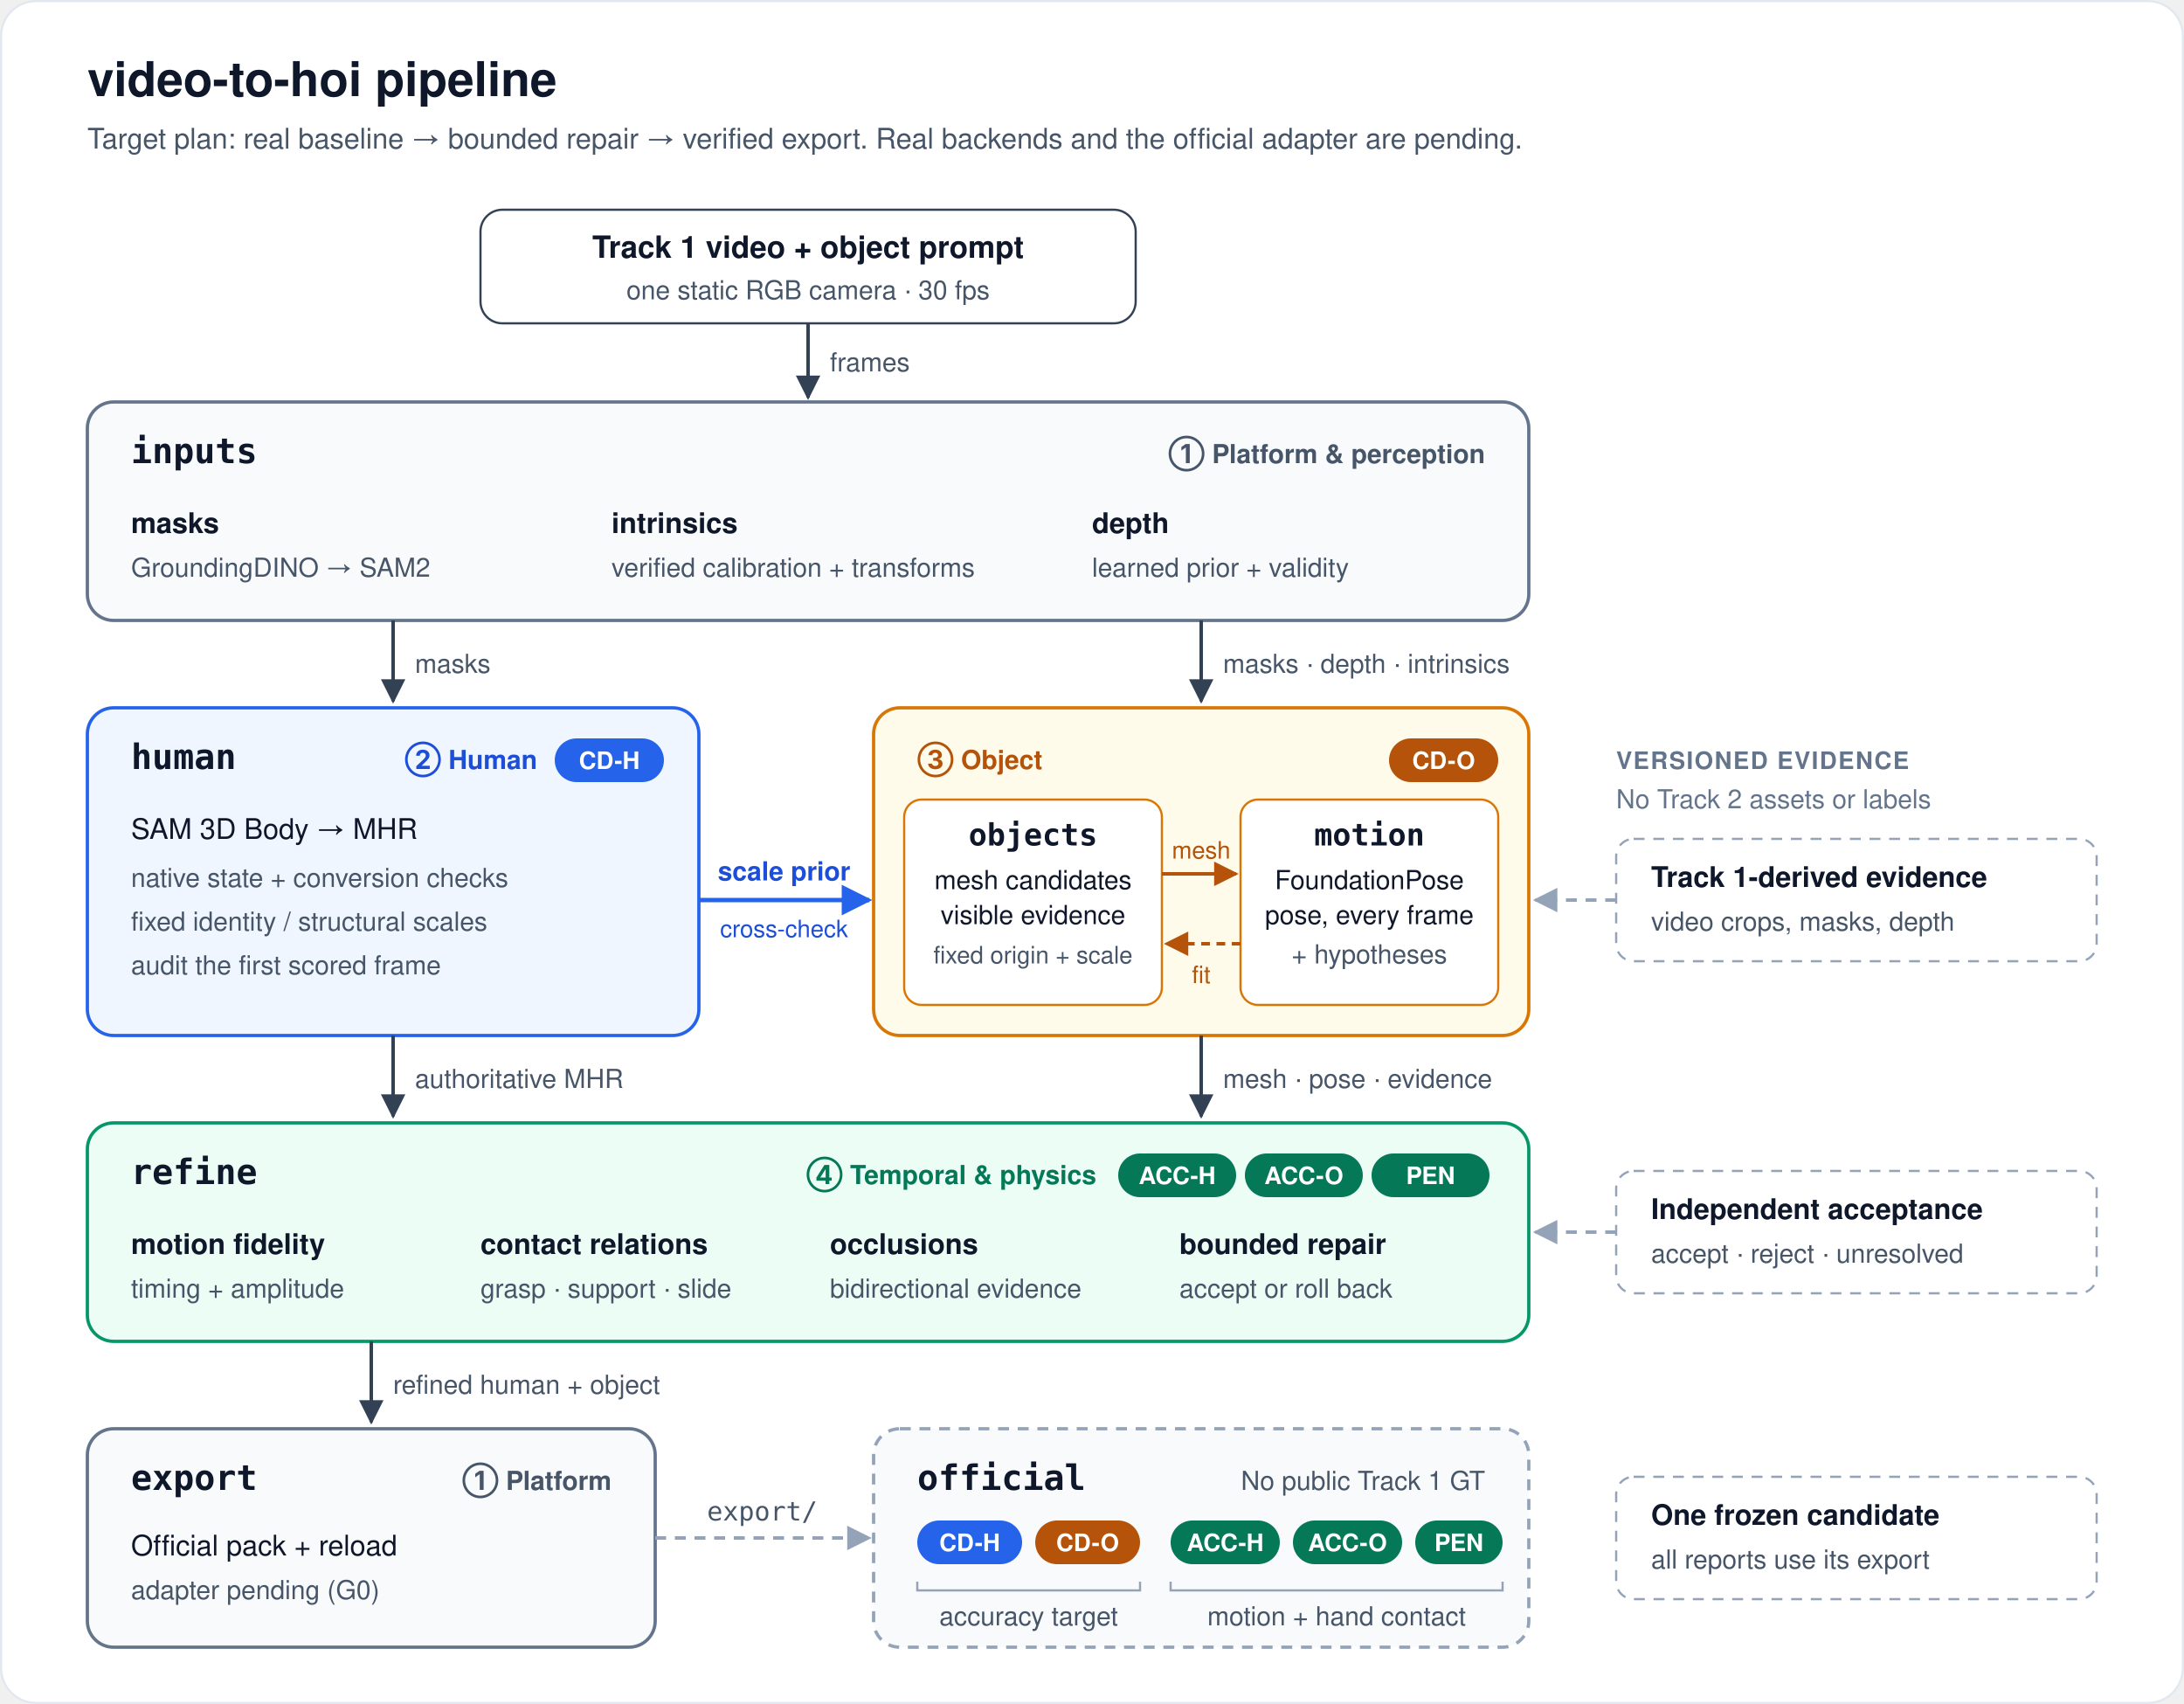
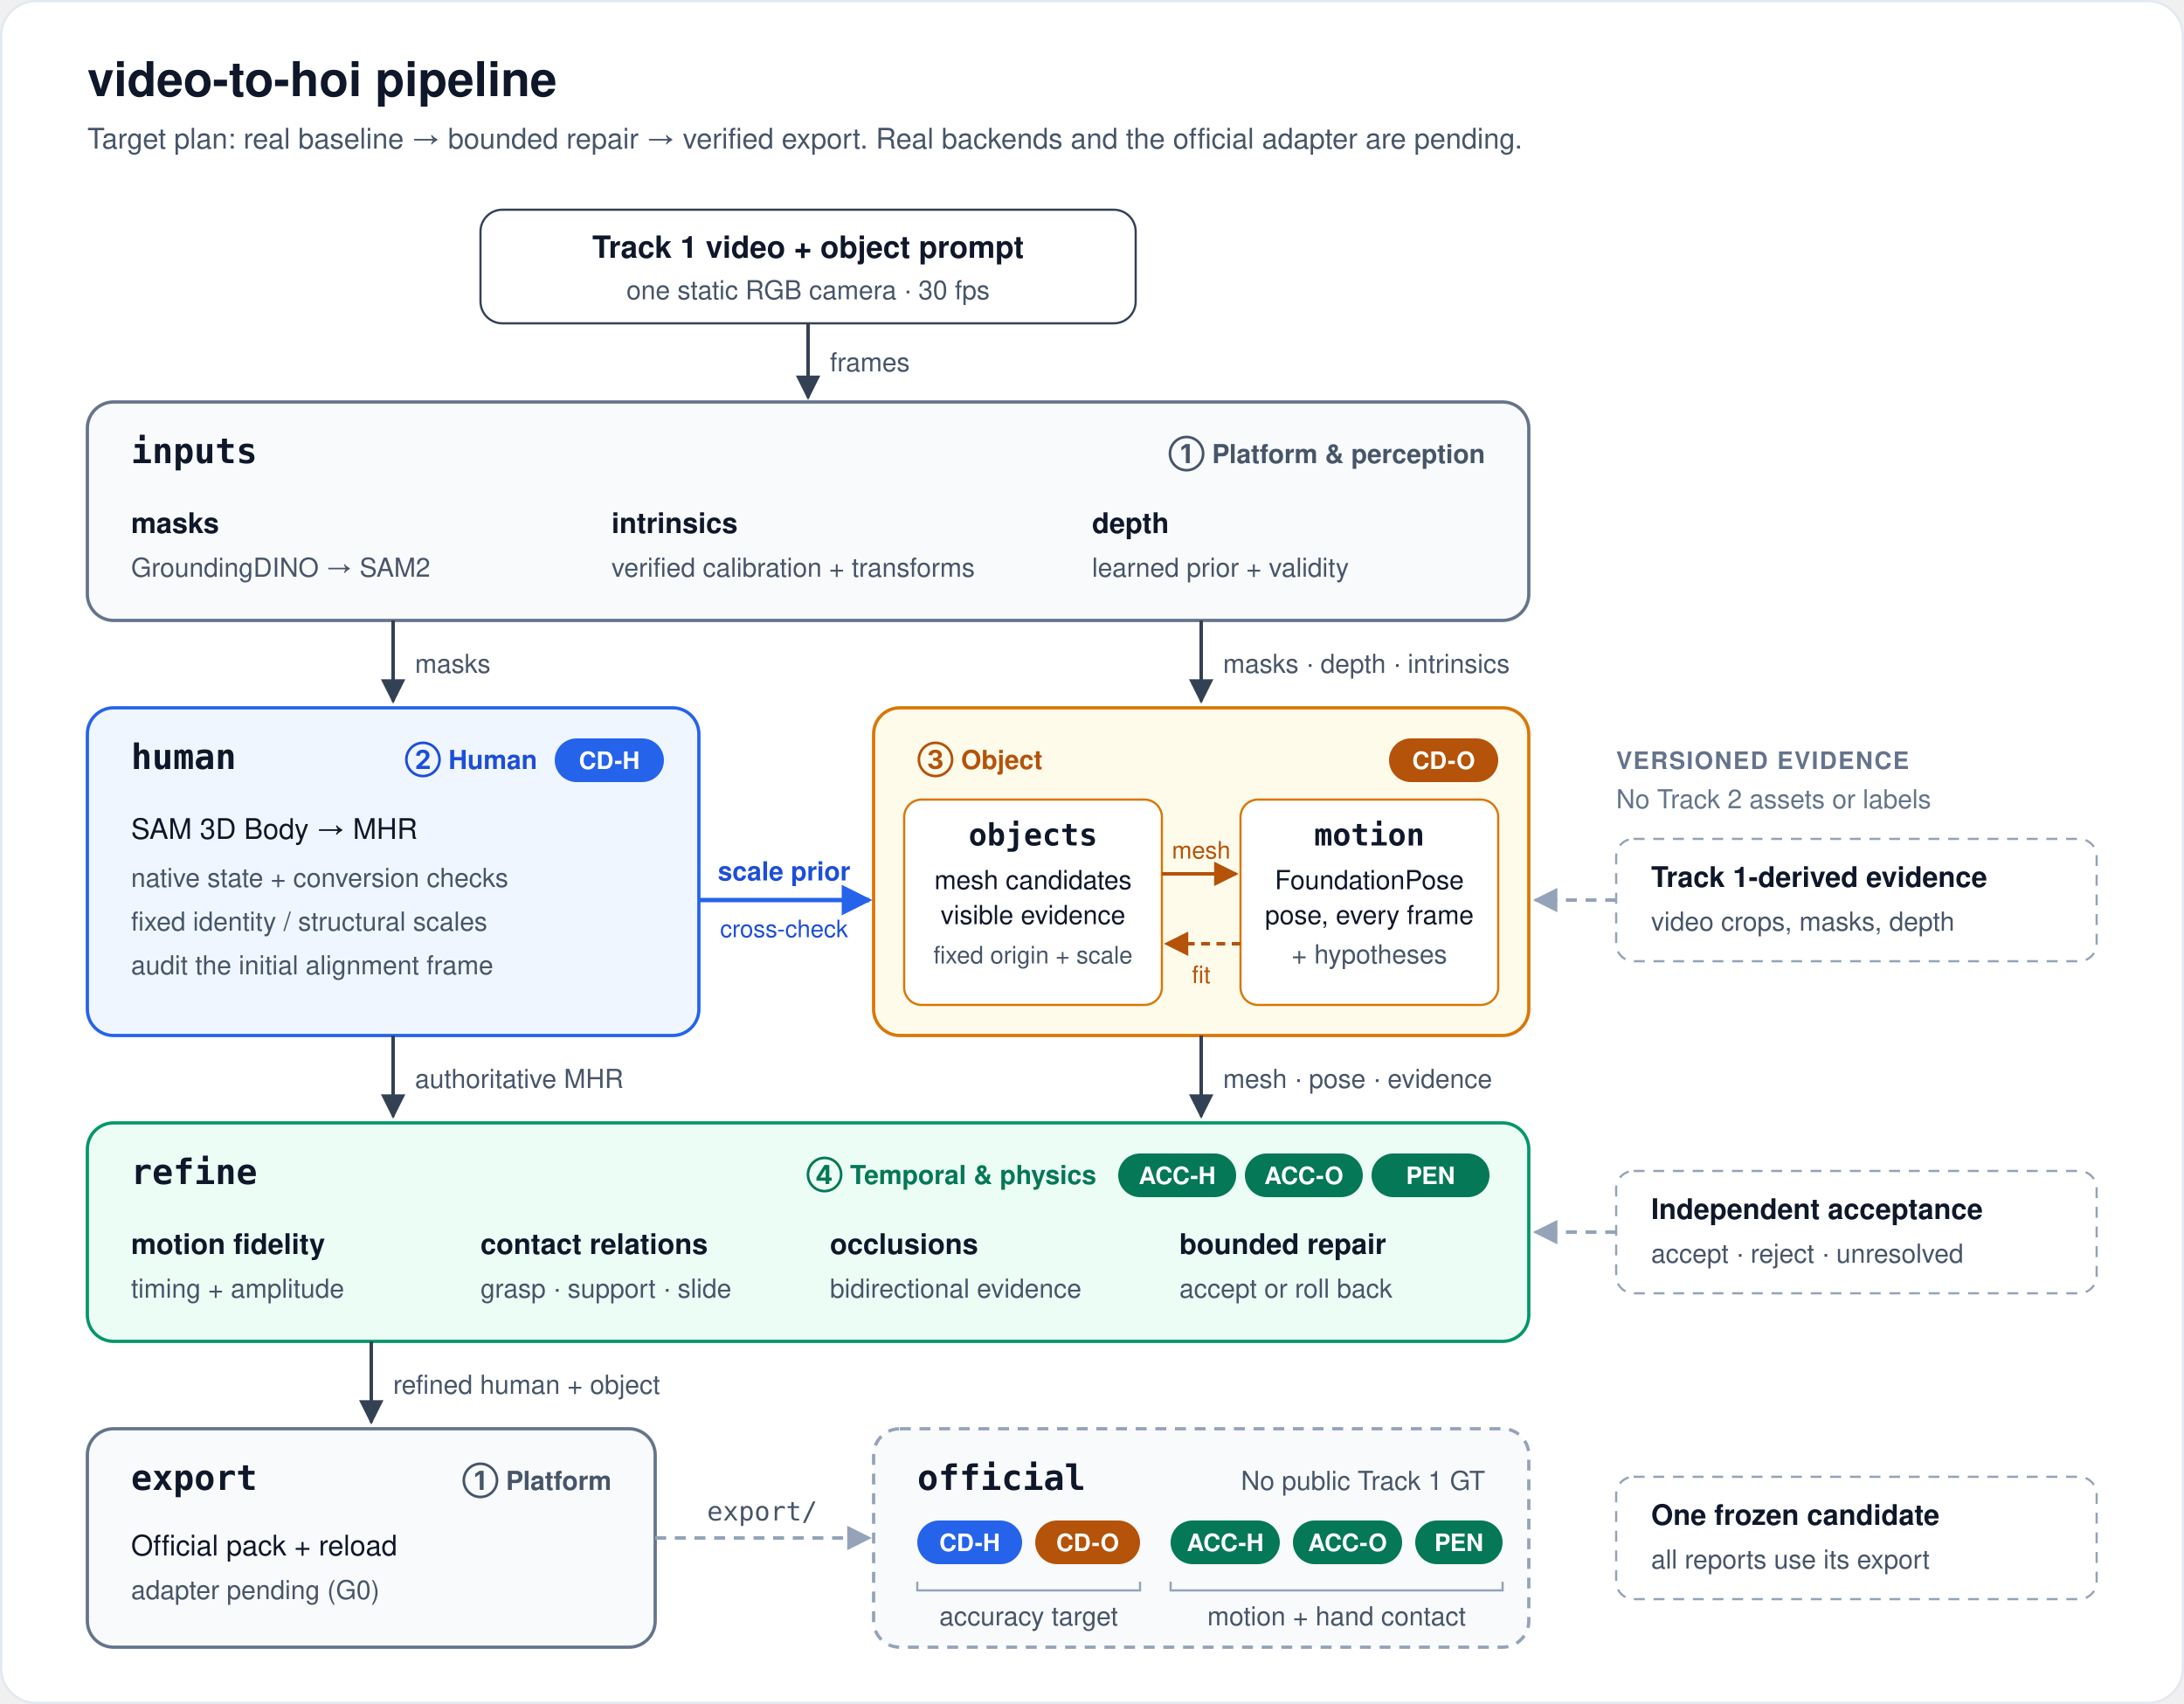
<svg xmlns="http://www.w3.org/2000/svg" viewBox="0 0 1000 780" width="1000" height="780" role="img" aria-label="Revised target design, October 3, 2026: immutable Track 1 observations feed a real baseline, native MHR and fixed-frame object assets, bounded repair, independent acceptance, and official packing with reload checks. Real backends and the official adapter are not yet implemented. No Track 2 assets are permitted; full official scores require the held-out reference.">
  <defs>
    <marker id="arrow" viewBox="0 0 10 10" refX="9" refY="5" markerWidth="7" markerHeight="7" orient="auto-start-reverse">
      <path d="M0,0 L10,5 L0,10 z" fill="#334155" />
    </marker>
    <marker id="arrow-blue" viewBox="0 0 10 10" refX="9" refY="5" markerWidth="7" markerHeight="7" orient="auto-start-reverse">
      <path d="M0,0 L10,5 L0,10 z" fill="#2563EB" />
    </marker>
    <marker id="arrow-amber" viewBox="0 0 10 10" refX="9" refY="5" markerWidth="7" markerHeight="7" orient="auto-start-reverse">
      <path d="M0,0 L10,5 L0,10 z" fill="#B45309" />
    </marker>
    <marker id="arrow-gray" viewBox="0 0 10 10" refX="9" refY="5" markerWidth="7" markerHeight="7" orient="auto-start-reverse">
      <path d="M0,0 L10,5 L0,10 z" fill="#94A3B8" />
    </marker>
  </defs>
  <g font-family="'Segoe UI', -apple-system, Helvetica, Arial, sans-serif" fill="#0F172A">
    <rect x="0.5" y="0.5" width="999" height="779" rx="16" fill="#FFFFFF" stroke="#E2E8F0" />
    <text x="40" y="44" font-size="22" font-weight="700">video-to-hoi pipeline</text>
    <text x="40" y="68" font-size="13" fill="#475569">Target plan: real baseline → bounded repair → verified export. Real backends and the official adapter are pending.</text>
    <rect x="220" y="96" width="300" height="52" rx="10" fill="#FFFFFF" stroke="#334155" />
    <text x="370" y="118" font-size="14" font-weight="700" text-anchor="middle">Track 1 video + object prompt</text>
    <text x="370" y="137" font-size="12" fill="#475569" text-anchor="middle">one static RGB camera · 30 fps</text>
    <line x1="370" y1="148" x2="370" y2="182" stroke="#334155" stroke-width="1.6" marker-end="url(#arrow)" />
    <text x="380" y="170" font-size="12" fill="#475569">frames</text>
    <rect x="40" y="184" width="660" height="100" rx="12" fill="#F8FAFC" stroke="#64748B" stroke-width="1.5" />
    <text x="60" y="212" font-size="16" font-weight="700" font-family="Consolas, Menlo, monospace">inputs</text>
    <text x="680" y="212" font-size="12" font-weight="700" fill="#475569" text-anchor="end">① Platform &amp; perception</text>
    <text x="60" y="244" font-size="13" font-weight="700">masks</text>
    <text x="60" y="264" font-size="12" fill="#475569">GroundingDINO → SAM2</text>
    <text x="280" y="244" font-size="13" font-weight="700">intrinsics</text>
    <text x="280" y="264" font-size="12" fill="#475569">verified calibration + transforms</text>
    <text x="500" y="244" font-size="13" font-weight="700">depth</text>
    <text x="500" y="264" font-size="12" fill="#475569">learned prior + validity</text>
    <line x1="180" y1="284" x2="180" y2="321" stroke="#334155" stroke-width="1.6" marker-end="url(#arrow)" />
    <text x="190" y="308" font-size="12" fill="#475569">masks</text>
    <line x1="550" y1="284" x2="550" y2="321" stroke="#334155" stroke-width="1.6" marker-end="url(#arrow)" />
    <text x="560" y="308" font-size="12" fill="#475569">masks · depth · intrinsics</text>
    <rect x="40" y="324" width="280" height="150" rx="12" fill="#EFF6FF" stroke="#2563EB" stroke-width="1.5" />
    <text x="60" y="352" font-size="16" font-weight="700" font-family="Consolas, Menlo, monospace">human</text>
    <text x="246" y="352" font-size="12" font-weight="700" fill="#1D4ED8" text-anchor="end">② Human</text>
    <rect x="254" y="338" width="50" height="20" rx="10" fill="#2563EB" />
    <text x="279" y="352" font-size="11" font-weight="700" fill="#FFFFFF" text-anchor="middle">CD-H</text>
    <text x="60" y="384" font-size="13">SAM 3D Body → MHR</text>
    <text x="60" y="406" font-size="12" fill="#475569">native state + conversion checks</text>
    <text x="60" y="426" font-size="12" fill="#475569">fixed identity / structural scales</text>
-     <text x="60" y="446" font-size="12" fill="#475569">audit the first scored frame</text>
+     <text x="60" y="446" font-size="12" fill="#475569">audit the initial alignment frame</text>
    <line x1="320" y1="412" x2="398" y2="412" stroke="#2563EB" stroke-width="2" marker-end="url(#arrow-blue)" />
    <text x="359" y="403" font-size="12" font-weight="700" fill="#1D4ED8" text-anchor="middle">scale prior</text>
    <text x="359" y="429" font-size="11" fill="#1D4ED8" text-anchor="middle">cross-check</text>
    <rect x="400" y="324" width="300" height="150" rx="12" fill="#FFFBEB" stroke="#D97706" stroke-width="1.5" />
    <text x="420" y="352" font-size="12" font-weight="700" fill="#B45309">③ Object</text>
    <rect x="636" y="338" width="50" height="20" rx="10" fill="#B45309" />
    <text x="661" y="352" font-size="11" font-weight="700" fill="#FFFFFF" text-anchor="middle">CD-O</text>
    <rect x="414" y="366" width="118" height="94" rx="8" fill="#FFFFFF" stroke="#D97706" />
    <text x="473" y="387" font-size="14" font-weight="700" text-anchor="middle" font-family="Consolas, Menlo, monospace">objects</text>
    <text x="473" y="407" font-size="12" text-anchor="middle">mesh candidates</text>
    <text x="473" y="423" font-size="12" text-anchor="middle">visible evidence</text>
    <text x="473" y="441" font-size="11" fill="#475569" text-anchor="middle">fixed origin + scale</text>
    <rect x="568" y="366" width="118" height="94" rx="8" fill="#FFFFFF" stroke="#D97706" />
    <text x="627" y="387" font-size="14" font-weight="700" text-anchor="middle" font-family="Consolas, Menlo, monospace">motion</text>
    <text x="627" y="407" font-size="12" text-anchor="middle">FoundationPose</text>
    <text x="627" y="423" font-size="12" text-anchor="middle">pose, every frame</text>
    <text x="627" y="441" font-size="12" fill="#475569" text-anchor="middle">+ hypotheses</text>
    <line x1="532" y1="400" x2="566" y2="400" stroke="#B45309" stroke-width="1.6" marker-end="url(#arrow-amber)" />
    <text x="550" y="393" font-size="11" fill="#B45309" text-anchor="middle">mesh</text>
    <line x1="568" y1="432" x2="534" y2="432" stroke="#B45309" stroke-width="1.6" stroke-dasharray="4 3" marker-end="url(#arrow-amber)" />
    <text x="550" y="450" font-size="11" fill="#B45309" text-anchor="middle">fit</text>
    <line x1="180" y1="474" x2="180" y2="511" stroke="#334155" stroke-width="1.6" marker-end="url(#arrow)" />
    <text x="190" y="498" font-size="12" fill="#475569">authoritative MHR</text>
    <line x1="550" y1="474" x2="550" y2="511" stroke="#334155" stroke-width="1.6" marker-end="url(#arrow)" />
    <text x="560" y="498" font-size="12" fill="#475569">mesh · pose · evidence</text>
    <rect x="40" y="514" width="660" height="100" rx="12" fill="#ECFDF5" stroke="#059669" stroke-width="1.5" />
    <text x="60" y="542" font-size="16" font-weight="700" font-family="Consolas, Menlo, monospace">refine</text>
    <text x="502" y="542" font-size="12" font-weight="700" fill="#047857" text-anchor="end">④ Temporal &amp; physics</text>
    <rect x="512" y="528" width="54" height="20" rx="10" fill="#047857" />
    <text x="539" y="542" font-size="11" font-weight="700" fill="#FFFFFF" text-anchor="middle">ACC-H</text>
    <rect x="570" y="528" width="54" height="20" rx="10" fill="#047857" />
    <text x="597" y="542" font-size="11" font-weight="700" fill="#FFFFFF" text-anchor="middle">ACC-O</text>
    <rect x="628" y="528" width="54" height="20" rx="10" fill="#047857" />
    <text x="655" y="542" font-size="11" font-weight="700" fill="#FFFFFF" text-anchor="middle">PEN</text>
    <text x="60" y="574" font-size="13" font-weight="700">motion fidelity</text>
    <text x="60" y="594" font-size="12" fill="#475569">timing + amplitude</text>
    <text x="220" y="574" font-size="13" font-weight="700">contact relations</text>
    <text x="220" y="594" font-size="12" fill="#475569">grasp · support · slide</text>
    <text x="380" y="574" font-size="13" font-weight="700">occlusions</text>
    <text x="380" y="594" font-size="12" fill="#475569">bidirectional evidence</text>
    <text x="540" y="574" font-size="13" font-weight="700">bounded repair</text>
    <text x="540" y="594" font-size="12" fill="#475569">accept or roll back</text>
    <line x1="170" y1="614" x2="170" y2="651" stroke="#334155" stroke-width="1.6" marker-end="url(#arrow)" />
    <text x="180" y="638" font-size="12" fill="#475569">refined human + object</text>
    <rect x="40" y="654" width="260" height="100" rx="12" fill="#F8FAFC" stroke="#64748B" stroke-width="1.5" />
    <text x="60" y="682" font-size="16" font-weight="700" font-family="Consolas, Menlo, monospace">export</text>
    <text x="280" y="682" font-size="12" font-weight="700" fill="#475569" text-anchor="end">① Platform</text>
    <text x="60" y="712" font-size="13">Official pack + reload</text>
    <text x="60" y="732" font-size="12" fill="#475569">adapter pending (G0)</text>
    <line x1="300" y1="704" x2="398" y2="704" stroke="#94A3B8" stroke-width="1.6" stroke-dasharray="5 4" marker-end="url(#arrow-gray)" />
    <text x="349" y="696" font-size="12" fill="#475569" text-anchor="middle" font-family="Consolas, Menlo, monospace">export/</text>
    <rect x="400" y="654" width="300" height="100" rx="12" fill="#F8FAFC" stroke="#94A3B8" stroke-width="1.5" stroke-dasharray="5 4" />
    <text x="420" y="682" font-size="16" font-weight="700" font-family="Consolas, Menlo, monospace">official</text>
    <text x="680" y="682" font-size="12" fill="#475569" text-anchor="end">No public Track 1 GT</text>
    <rect x="420" y="696" width="48" height="20" rx="10" fill="#2563EB" />
    <text x="444" y="710" font-size="11" font-weight="700" fill="#FFFFFF" text-anchor="middle">CD-H</text>
    <rect x="474" y="696" width="48" height="20" rx="10" fill="#B45309" />
    <text x="498" y="710" font-size="11" font-weight="700" fill="#FFFFFF" text-anchor="middle">CD-O</text>
    <rect x="536" y="696" width="50" height="20" rx="10" fill="#047857" />
    <text x="561" y="710" font-size="11" font-weight="700" fill="#FFFFFF" text-anchor="middle">ACC-H</text>
    <rect x="592" y="696" width="50" height="20" rx="10" fill="#047857" />
    <text x="617" y="710" font-size="11" font-weight="700" fill="#FFFFFF" text-anchor="middle">ACC-O</text>
    <rect x="648" y="696" width="40" height="20" rx="10" fill="#047857" />
    <text x="668" y="710" font-size="11" font-weight="700" fill="#FFFFFF" text-anchor="middle">PEN</text>
    <path d="M420,724 v4 h102 v-4 M536,724 v4 h152 v-4" fill="none" stroke="#94A3B8" />
    <text x="471" y="744" font-size="12" fill="#475569" text-anchor="middle">accuracy target</text>
    <text x="612" y="744" font-size="12" fill="#475569" text-anchor="middle">motion + hand contact</text>
    <text x="740" y="352" font-size="11" font-weight="700" fill="#64748B" letter-spacing="0.6">VERSIONED EVIDENCE</text>
    <text x="740" y="370" font-size="12" fill="#64748B">No Track 2 assets or labels</text>
    <rect x="740" y="384" width="220" height="56" rx="8" fill="#FFFFFF" stroke="#94A3B8" stroke-dasharray="5 4" />
    <text x="756" y="406" font-size="13" font-weight="700">Track 1-derived evidence</text>
    <text x="756" y="426" font-size="12" fill="#475569">video crops, masks, depth</text>
    <line x1="740" y1="412" x2="703" y2="412" stroke="#94A3B8" stroke-width="1.6" stroke-dasharray="5 4" marker-end="url(#arrow-gray)" />
    <rect x="740" y="536" width="220" height="56" rx="8" fill="#FFFFFF" stroke="#94A3B8" stroke-dasharray="5 4" />
    <text x="756" y="558" font-size="13" font-weight="700">Independent acceptance</text>
    <text x="756" y="578" font-size="12" fill="#475569">accept · reject · unresolved</text>
    <line x1="740" y1="564" x2="703" y2="564" stroke="#94A3B8" stroke-width="1.6" stroke-dasharray="5 4" marker-end="url(#arrow-gray)" />
    <rect x="740" y="676" width="220" height="56" rx="8" fill="#FFFFFF" stroke="#94A3B8" stroke-dasharray="5 4" />
    <text x="756" y="698" font-size="13" font-weight="700">One frozen candidate</text>
    <text x="756" y="718" font-size="12" fill="#475569">all reports use its export</text>
  </g>
</svg>
